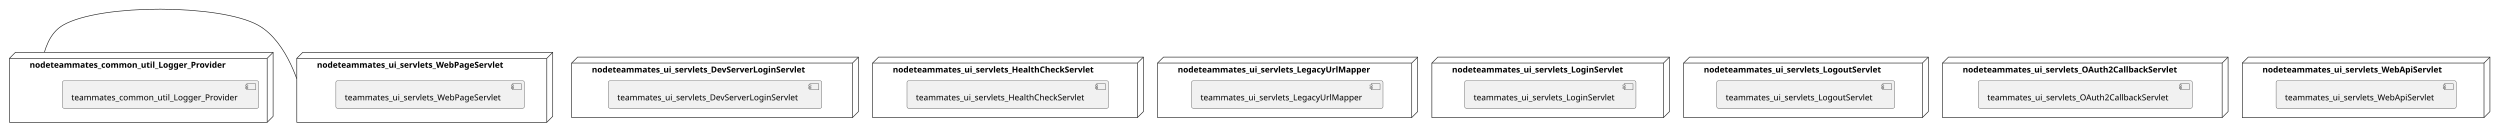
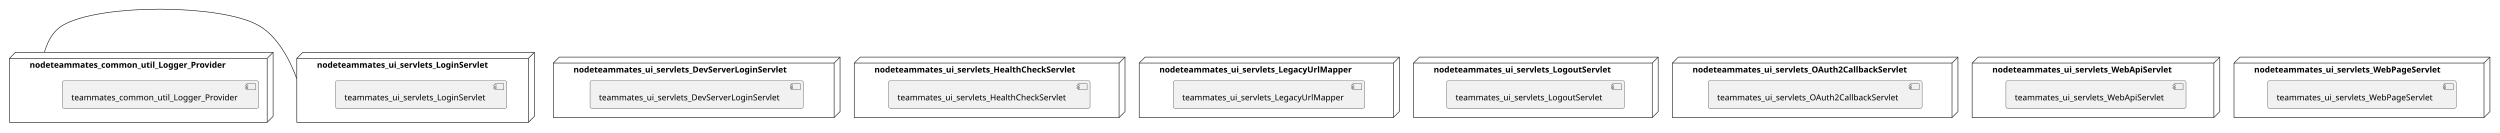
<svg xmlns="http://www.w3.org/2000/svg" xmlns:xlink="http://www.w3.org/1999/xlink" contentStyleType="text/css" height="223px" preserveAspectRatio="none" style="width:4220px;height:223px;background:#FFFFFF;" version="1.1" viewBox="0 0 4220 223" width="4220px" zoomAndPan="magnify">
  <defs />
  <g>
    <g id="cluster_nodeteammates_common_util_Logger_Provider">
      <polygon fill="none" points="16,98.41,26,88.41,461,88.41,461,196.41,451,206.41,16,206.41,16,98.41" style="stroke:#181818;stroke-width:1.0;" />
      <line style="stroke:#181818;stroke-width:1.0;" x1="451" x2="461" y1="98.41" y2="88.41" />
      <line style="stroke:#181818;stroke-width:1.0;" x1="16" x2="451" y1="98.41" y2="98.41" />
      <line style="stroke:#181818;stroke-width:1.0;" x1="451" x2="451" y1="98.41" y2="206.41" />
      <text fill="#000000" font-family="sans-serif" font-size="14" font-weight="bold" lengthAdjust="spacing" textLength="369" x="50" y="114.405">nodeteammates_common_util_Logger_Provider</text>
    </g>
    <g id="cluster_nodeteammates_ui_servlets_DevServerLoginServlet">
-       <polygon fill="none" points="965,106.41,975,96.41,1449,96.41,1449,188.41,1439,198.41,965,198.41,965,106.41" style="stroke:#181818;stroke-width:1.0;" />
-       <line style="stroke:#181818;stroke-width:1.0;" x1="1439" x2="1449" y1="106.41" y2="96.41" />
-       <line style="stroke:#181818;stroke-width:1.0;" x1="965" x2="1439" y1="106.41" y2="106.41" />
-       <line style="stroke:#181818;stroke-width:1.0;" x1="1439" x2="1439" y1="106.41" y2="198.41" />
-       <text fill="#000000" font-family="sans-serif" font-size="14" font-weight="bold" lengthAdjust="spacing" textLength="408" x="999" y="122.405">nodeteammates_ui_servlets_DevServerLoginServlet</text>
+       <polygon fill="none" points="934,106.41,944,96.41,1418,96.41,1418,188.41,1408,198.41,934,198.41,934,106.41" style="stroke:#181818;stroke-width:1.0;" />
+       <line style="stroke:#181818;stroke-width:1.0;" x1="1408" x2="1418" y1="106.41" y2="96.41" />
+       <line style="stroke:#181818;stroke-width:1.0;" x1="934" x2="1408" y1="106.41" y2="106.41" />
+       <line style="stroke:#181818;stroke-width:1.0;" x1="1408" x2="1408" y1="106.41" y2="198.41" />
+       <text fill="#000000" font-family="sans-serif" font-size="14" font-weight="bold" lengthAdjust="spacing" textLength="408" x="968" y="122.405">nodeteammates_ui_servlets_DevServerLoginServlet</text>
    </g>
    <g id="cluster_nodeteammates_ui_servlets_HealthCheckServlet">
-       <polygon fill="none" points="1473,106.41,1483,96.41,1930,96.41,1930,188.41,1920,198.41,1473,198.41,1473,106.41" style="stroke:#181818;stroke-width:1.0;" />
-       <line style="stroke:#181818;stroke-width:1.0;" x1="1920" x2="1930" y1="106.41" y2="96.41" />
-       <line style="stroke:#181818;stroke-width:1.0;" x1="1473" x2="1920" y1="106.41" y2="106.41" />
-       <line style="stroke:#181818;stroke-width:1.0;" x1="1920" x2="1920" y1="106.41" y2="198.41" />
-       <text fill="#000000" font-family="sans-serif" font-size="14" font-weight="bold" lengthAdjust="spacing" textLength="381" x="1507" y="122.405">nodeteammates_ui_servlets_HealthCheckServlet</text>
+       <polygon fill="none" points="1442,106.41,1452,96.41,1899,96.41,1899,188.41,1889,198.41,1442,198.41,1442,106.41" style="stroke:#181818;stroke-width:1.0;" />
+       <line style="stroke:#181818;stroke-width:1.0;" x1="1889" x2="1899" y1="106.41" y2="96.41" />
+       <line style="stroke:#181818;stroke-width:1.0;" x1="1442" x2="1889" y1="106.41" y2="106.41" />
+       <line style="stroke:#181818;stroke-width:1.0;" x1="1889" x2="1889" y1="106.41" y2="198.41" />
+       <text fill="#000000" font-family="sans-serif" font-size="14" font-weight="bold" lengthAdjust="spacing" textLength="381" x="1476" y="122.405">nodeteammates_ui_servlets_HealthCheckServlet</text>
    </g>
    <g id="cluster_nodeteammates_ui_servlets_LegacyUrlMapper">
-       <polygon fill="none" points="1954,106.41,1964,96.41,2393,96.41,2393,188.41,2383,198.41,1954,198.41,1954,106.41" style="stroke:#181818;stroke-width:1.0;" />
-       <line style="stroke:#181818;stroke-width:1.0;" x1="2383" x2="2393" y1="106.41" y2="96.41" />
-       <line style="stroke:#181818;stroke-width:1.0;" x1="1954" x2="2383" y1="106.41" y2="106.41" />
-       <line style="stroke:#181818;stroke-width:1.0;" x1="2383" x2="2383" y1="106.41" y2="198.41" />
-       <text fill="#000000" font-family="sans-serif" font-size="14" font-weight="bold" lengthAdjust="spacing" textLength="363" x="1988" y="122.405">nodeteammates_ui_servlets_LegacyUrlMapper</text>
+       <polygon fill="none" points="1923,106.41,1933,96.41,2362,96.41,2362,188.41,2352,198.41,1923,198.41,1923,106.41" style="stroke:#181818;stroke-width:1.0;" />
+       <line style="stroke:#181818;stroke-width:1.0;" x1="2352" x2="2362" y1="106.41" y2="96.41" />
+       <line style="stroke:#181818;stroke-width:1.0;" x1="1923" x2="2352" y1="106.41" y2="106.41" />
+       <line style="stroke:#181818;stroke-width:1.0;" x1="2352" x2="2352" y1="106.41" y2="198.41" />
+       <text fill="#000000" font-family="sans-serif" font-size="14" font-weight="bold" lengthAdjust="spacing" textLength="363" x="1957" y="122.405">nodeteammates_ui_servlets_LegacyUrlMapper</text>
    </g>
    <g id="cluster_nodeteammates_ui_servlets_LoginServlet">
-       <polygon fill="none" points="2417,106.41,2427,96.41,2818,96.41,2818,188.41,2808,198.41,2417,198.41,2417,106.41" style="stroke:#181818;stroke-width:1.0;" />
-       <line style="stroke:#181818;stroke-width:1.0;" x1="2808" x2="2818" y1="106.41" y2="96.41" />
-       <line style="stroke:#181818;stroke-width:1.0;" x1="2417" x2="2808" y1="106.41" y2="106.41" />
-       <line style="stroke:#181818;stroke-width:1.0;" x1="2808" x2="2808" y1="106.41" y2="198.41" />
-       <text fill="#000000" font-family="sans-serif" font-size="14" font-weight="bold" lengthAdjust="spacing" textLength="325" x="2451" y="122.405">nodeteammates_ui_servlets_LoginServlet</text>
+       <polygon fill="none" points="501,98.41,511,88.41,902,88.41,902,196.41,892,206.41,501,206.41,501,98.41" style="stroke:#181818;stroke-width:1.0;" />
+       <line style="stroke:#181818;stroke-width:1.0;" x1="892" x2="902" y1="98.41" y2="88.41" />
+       <line style="stroke:#181818;stroke-width:1.0;" x1="501" x2="892" y1="98.41" y2="98.41" />
+       <line style="stroke:#181818;stroke-width:1.0;" x1="892" x2="892" y1="98.41" y2="206.41" />
+       <text fill="#000000" font-family="sans-serif" font-size="14" font-weight="bold" lengthAdjust="spacing" textLength="325" x="535" y="114.405">nodeteammates_ui_servlets_LoginServlet</text>
    </g>
    <g id="cluster_nodeteammates_ui_servlets_LogoutServlet">
-       <polygon fill="none" points="2842,106.41,2852,96.41,3255,96.41,3255,188.41,3245,198.41,2842,198.41,2842,106.41" style="stroke:#181818;stroke-width:1.0;" />
-       <line style="stroke:#181818;stroke-width:1.0;" x1="3245" x2="3255" y1="106.41" y2="96.41" />
-       <line style="stroke:#181818;stroke-width:1.0;" x1="2842" x2="3245" y1="106.41" y2="106.41" />
-       <line style="stroke:#181818;stroke-width:1.0;" x1="3245" x2="3245" y1="106.41" y2="198.41" />
-       <text fill="#000000" font-family="sans-serif" font-size="14" font-weight="bold" lengthAdjust="spacing" textLength="337" x="2876" y="122.405">nodeteammates_ui_servlets_LogoutServlet</text>
+       <polygon fill="none" points="2386,106.41,2396,96.41,2799,96.41,2799,188.41,2789,198.41,2386,198.41,2386,106.41" style="stroke:#181818;stroke-width:1.0;" />
+       <line style="stroke:#181818;stroke-width:1.0;" x1="2789" x2="2799" y1="106.41" y2="96.41" />
+       <line style="stroke:#181818;stroke-width:1.0;" x1="2386" x2="2789" y1="106.41" y2="106.41" />
+       <line style="stroke:#181818;stroke-width:1.0;" x1="2789" x2="2789" y1="106.41" y2="198.41" />
+       <text fill="#000000" font-family="sans-serif" font-size="14" font-weight="bold" lengthAdjust="spacing" textLength="337" x="2420" y="122.405">nodeteammates_ui_servlets_LogoutServlet</text>
    </g>
    <g id="cluster_nodeteammates_ui_servlets_OAuth2CallbackServlet">
-       <polygon fill="none" points="3279,106.41,3289,96.41,3761,96.41,3761,188.41,3751,198.41,3279,198.41,3279,106.41" style="stroke:#181818;stroke-width:1.0;" />
-       <line style="stroke:#181818;stroke-width:1.0;" x1="3751" x2="3761" y1="106.41" y2="96.41" />
-       <line style="stroke:#181818;stroke-width:1.0;" x1="3279" x2="3751" y1="106.41" y2="106.41" />
-       <line style="stroke:#181818;stroke-width:1.0;" x1="3751" x2="3751" y1="106.41" y2="198.41" />
-       <text fill="#000000" font-family="sans-serif" font-size="14" font-weight="bold" lengthAdjust="spacing" textLength="406" x="3313" y="122.405">nodeteammates_ui_servlets_OAuth2CallbackServlet</text>
+       <polygon fill="none" points="2823,106.41,2833,96.41,3305,96.41,3305,188.41,3295,198.41,2823,198.41,2823,106.41" style="stroke:#181818;stroke-width:1.0;" />
+       <line style="stroke:#181818;stroke-width:1.0;" x1="3295" x2="3305" y1="106.41" y2="96.41" />
+       <line style="stroke:#181818;stroke-width:1.0;" x1="2823" x2="3295" y1="106.41" y2="106.41" />
+       <line style="stroke:#181818;stroke-width:1.0;" x1="3295" x2="3295" y1="106.41" y2="198.41" />
+       <text fill="#000000" font-family="sans-serif" font-size="14" font-weight="bold" lengthAdjust="spacing" textLength="406" x="2857" y="122.405">nodeteammates_ui_servlets_OAuth2CallbackServlet</text>
    </g>
    <g id="cluster_nodeteammates_ui_servlets_WebApiServlet">
-       <polygon fill="none" points="3785,106.41,3795,96.41,4203,96.41,4203,188.41,4193,198.41,3785,198.41,3785,106.41" style="stroke:#181818;stroke-width:1.0;" />
-       <line style="stroke:#181818;stroke-width:1.0;" x1="4193" x2="4203" y1="106.41" y2="96.41" />
-       <line style="stroke:#181818;stroke-width:1.0;" x1="3785" x2="4193" y1="106.41" y2="106.41" />
-       <line style="stroke:#181818;stroke-width:1.0;" x1="4193" x2="4193" y1="106.41" y2="198.41" />
-       <text fill="#000000" font-family="sans-serif" font-size="14" font-weight="bold" lengthAdjust="spacing" textLength="342" x="3819" y="122.405">nodeteammates_ui_servlets_WebApiServlet</text>
+       <polygon fill="none" points="3329,106.41,3339,96.41,3747,96.41,3747,188.41,3737,198.41,3329,198.41,3329,106.41" style="stroke:#181818;stroke-width:1.0;" />
+       <line style="stroke:#181818;stroke-width:1.0;" x1="3737" x2="3747" y1="106.41" y2="96.41" />
+       <line style="stroke:#181818;stroke-width:1.0;" x1="3329" x2="3737" y1="106.41" y2="106.41" />
+       <line style="stroke:#181818;stroke-width:1.0;" x1="3737" x2="3737" y1="106.41" y2="198.41" />
+       <text fill="#000000" font-family="sans-serif" font-size="14" font-weight="bold" lengthAdjust="spacing" textLength="342" x="3363" y="122.405">nodeteammates_ui_servlets_WebApiServlet</text>
    </g>
    <g id="cluster_nodeteammates_ui_servlets_WebPageServlet">
-       <polygon fill="none" points="501,98.41,511,88.41,933,88.41,933,196.41,923,206.41,501,206.41,501,98.41" style="stroke:#181818;stroke-width:1.0;" />
-       <line style="stroke:#181818;stroke-width:1.0;" x1="923" x2="933" y1="98.41" y2="88.41" />
-       <line style="stroke:#181818;stroke-width:1.0;" x1="501" x2="923" y1="98.41" y2="98.41" />
-       <line style="stroke:#181818;stroke-width:1.0;" x1="923" x2="923" y1="98.41" y2="206.41" />
-       <text fill="#000000" font-family="sans-serif" font-size="14" font-weight="bold" lengthAdjust="spacing" textLength="356" x="535" y="114.405">nodeteammates_ui_servlets_WebPageServlet</text>
+       <polygon fill="none" points="3771,106.41,3781,96.41,4203,96.41,4203,188.41,4193,198.41,3771,198.41,3771,106.41" style="stroke:#181818;stroke-width:1.0;" />
+       <line style="stroke:#181818;stroke-width:1.0;" x1="4193" x2="4203" y1="106.41" y2="96.41" />
+       <line style="stroke:#181818;stroke-width:1.0;" x1="3771" x2="4193" y1="106.41" y2="106.41" />
+       <line style="stroke:#181818;stroke-width:1.0;" x1="4193" x2="4193" y1="106.41" y2="198.41" />
+       <text fill="#000000" font-family="sans-serif" font-size="14" font-weight="bold" lengthAdjust="spacing" textLength="356" x="3805" y="122.405">nodeteammates_ui_servlets_WebPageServlet</text>
    </g>
    <g id="elem_teammates_common_util_Logger_Provider">
-       <a href="teammates-teammates.system#_qriQAFX3Ee-TR9eaogdsKQ" target="_top" title="teammates-teammates.system#_qriQAFX3Ee-TR9eaogdsKQ" xlink:actuate="onRequest" xlink:href="teammates-teammates.system#_qriQAFX3Ee-TR9eaogdsKQ" xlink:show="new" xlink:title="teammates-teammates.system#_qriQAFX3Ee-TR9eaogdsKQ" xlink:type="simple">
+       <a href="teammates-teammates.system#_mU5NkFbAEe-sKpYmRTdyOg" target="_top" title="teammates-teammates.system#_mU5NkFbAEe-sKpYmRTdyOg" xlink:actuate="onRequest" xlink:href="teammates-teammates.system#_mU5NkFbAEe-sKpYmRTdyOg" xlink:show="new" xlink:title="teammates-teammates.system#_mU5NkFbAEe-sKpYmRTdyOg" xlink:type="simple">
        <rect fill="#F1F1F1" height="46.297" rx="2.5" ry="2.5" style="stroke:#181818;stroke-width:0.5;" width="331" x="105.5" y="136.41" />
        <rect fill="#F1F1F1" height="10" style="stroke:#181818;stroke-width:0.5;" width="15" x="416.5" y="141.41" />
        <rect fill="#F1F1F1" height="2" style="stroke:#181818;stroke-width:0.5;" width="4" x="414.5" y="143.41" />
        <rect fill="#F1F1F1" height="2" style="stroke:#181818;stroke-width:0.5;" width="4" x="414.5" y="147.41" />
        <text fill="#000000" font-family="sans-serif" font-size="14" lengthAdjust="spacing" textLength="291" x="120.5" y="169.405">teammates_common_util_Logger_Provider</text>
      </a>
    </g>
    <g id="elem_teammates_ui_servlets_DevServerLoginServlet">
-       <a href="teammates-teammates.system#_qriQAFX3Ee-TR9eaogdsKQ" target="_top" title="teammates-teammates.system#_qriQAFX3Ee-TR9eaogdsKQ" xlink:actuate="onRequest" xlink:href="teammates-teammates.system#_qriQAFX3Ee-TR9eaogdsKQ" xlink:show="new" xlink:title="teammates-teammates.system#_qriQAFX3Ee-TR9eaogdsKQ" xlink:type="simple">
-         <rect fill="#F1F1F1" height="46.297" rx="2.5" ry="2.5" style="stroke:#181818;stroke-width:0.5;" width="360" x="1027" y="136.41" />
-         <rect fill="#F1F1F1" height="10" style="stroke:#181818;stroke-width:0.5;" width="15" x="1367" y="141.41" />
-         <rect fill="#F1F1F1" height="2" style="stroke:#181818;stroke-width:0.5;" width="4" x="1365" y="143.41" />
-         <rect fill="#F1F1F1" height="2" style="stroke:#181818;stroke-width:0.5;" width="4" x="1365" y="147.41" />
-         <text fill="#000000" font-family="sans-serif" font-size="14" lengthAdjust="spacing" textLength="320" x="1042" y="169.405">teammates_ui_servlets_DevServerLoginServlet</text>
+       <a href="teammates-teammates.system#_mU5NkFbAEe-sKpYmRTdyOg" target="_top" title="teammates-teammates.system#_mU5NkFbAEe-sKpYmRTdyOg" xlink:actuate="onRequest" xlink:href="teammates-teammates.system#_mU5NkFbAEe-sKpYmRTdyOg" xlink:show="new" xlink:title="teammates-teammates.system#_mU5NkFbAEe-sKpYmRTdyOg" xlink:type="simple">
+         <rect fill="#F1F1F1" height="46.297" rx="2.5" ry="2.5" style="stroke:#181818;stroke-width:0.5;" width="360" x="996" y="136.41" />
+         <rect fill="#F1F1F1" height="10" style="stroke:#181818;stroke-width:0.5;" width="15" x="1336" y="141.41" />
+         <rect fill="#F1F1F1" height="2" style="stroke:#181818;stroke-width:0.5;" width="4" x="1334" y="143.41" />
+         <rect fill="#F1F1F1" height="2" style="stroke:#181818;stroke-width:0.5;" width="4" x="1334" y="147.41" />
+         <text fill="#000000" font-family="sans-serif" font-size="14" lengthAdjust="spacing" textLength="320" x="1011" y="169.405">teammates_ui_servlets_DevServerLoginServlet</text>
      </a>
    </g>
    <g id="elem_teammates_ui_servlets_HealthCheckServlet">
-       <a href="teammates-teammates.system#_qriQAFX3Ee-TR9eaogdsKQ" target="_top" title="teammates-teammates.system#_qriQAFX3Ee-TR9eaogdsKQ" xlink:actuate="onRequest" xlink:href="teammates-teammates.system#_qriQAFX3Ee-TR9eaogdsKQ" xlink:show="new" xlink:title="teammates-teammates.system#_qriQAFX3Ee-TR9eaogdsKQ" xlink:type="simple">
-         <rect fill="#F1F1F1" height="46.297" rx="2.5" ry="2.5" style="stroke:#181818;stroke-width:0.5;" width="340" x="1531" y="136.41" />
-         <rect fill="#F1F1F1" height="10" style="stroke:#181818;stroke-width:0.5;" width="15" x="1851" y="141.41" />
-         <rect fill="#F1F1F1" height="2" style="stroke:#181818;stroke-width:0.5;" width="4" x="1849" y="143.41" />
-         <rect fill="#F1F1F1" height="2" style="stroke:#181818;stroke-width:0.5;" width="4" x="1849" y="147.41" />
-         <text fill="#000000" font-family="sans-serif" font-size="14" lengthAdjust="spacing" textLength="300" x="1546" y="169.405">teammates_ui_servlets_HealthCheckServlet</text>
+       <a href="teammates-teammates.system#_mU5NkFbAEe-sKpYmRTdyOg" target="_top" title="teammates-teammates.system#_mU5NkFbAEe-sKpYmRTdyOg" xlink:actuate="onRequest" xlink:href="teammates-teammates.system#_mU5NkFbAEe-sKpYmRTdyOg" xlink:show="new" xlink:title="teammates-teammates.system#_mU5NkFbAEe-sKpYmRTdyOg" xlink:type="simple">
+         <rect fill="#F1F1F1" height="46.297" rx="2.5" ry="2.5" style="stroke:#181818;stroke-width:0.5;" width="340" x="1500" y="136.41" />
+         <rect fill="#F1F1F1" height="10" style="stroke:#181818;stroke-width:0.5;" width="15" x="1820" y="141.41" />
+         <rect fill="#F1F1F1" height="2" style="stroke:#181818;stroke-width:0.5;" width="4" x="1818" y="143.41" />
+         <rect fill="#F1F1F1" height="2" style="stroke:#181818;stroke-width:0.5;" width="4" x="1818" y="147.41" />
+         <text fill="#000000" font-family="sans-serif" font-size="14" lengthAdjust="spacing" textLength="300" x="1515" y="169.405">teammates_ui_servlets_HealthCheckServlet</text>
      </a>
    </g>
    <g id="elem_teammates_ui_servlets_LegacyUrlMapper">
-       <a href="teammates-teammates.system#_qriQAFX3Ee-TR9eaogdsKQ" target="_top" title="teammates-teammates.system#_qriQAFX3Ee-TR9eaogdsKQ" xlink:actuate="onRequest" xlink:href="teammates-teammates.system#_qriQAFX3Ee-TR9eaogdsKQ" xlink:show="new" xlink:title="teammates-teammates.system#_qriQAFX3Ee-TR9eaogdsKQ" xlink:type="simple">
-         <rect fill="#F1F1F1" height="46.297" rx="2.5" ry="2.5" style="stroke:#181818;stroke-width:0.5;" width="323" x="2011.5" y="136.41" />
-         <rect fill="#F1F1F1" height="10" style="stroke:#181818;stroke-width:0.5;" width="15" x="2314.5" y="141.41" />
-         <rect fill="#F1F1F1" height="2" style="stroke:#181818;stroke-width:0.5;" width="4" x="2312.5" y="143.41" />
-         <rect fill="#F1F1F1" height="2" style="stroke:#181818;stroke-width:0.5;" width="4" x="2312.5" y="147.41" />
-         <text fill="#000000" font-family="sans-serif" font-size="14" lengthAdjust="spacing" textLength="283" x="2026.5" y="169.405">teammates_ui_servlets_LegacyUrlMapper</text>
+       <a href="teammates-teammates.system#_mU5NkFbAEe-sKpYmRTdyOg" target="_top" title="teammates-teammates.system#_mU5NkFbAEe-sKpYmRTdyOg" xlink:actuate="onRequest" xlink:href="teammates-teammates.system#_mU5NkFbAEe-sKpYmRTdyOg" xlink:show="new" xlink:title="teammates-teammates.system#_mU5NkFbAEe-sKpYmRTdyOg" xlink:type="simple">
+         <rect fill="#F1F1F1" height="46.297" rx="2.5" ry="2.5" style="stroke:#181818;stroke-width:0.5;" width="323" x="1980.5" y="136.41" />
+         <rect fill="#F1F1F1" height="10" style="stroke:#181818;stroke-width:0.5;" width="15" x="2283.5" y="141.41" />
+         <rect fill="#F1F1F1" height="2" style="stroke:#181818;stroke-width:0.5;" width="4" x="2281.5" y="143.41" />
+         <rect fill="#F1F1F1" height="2" style="stroke:#181818;stroke-width:0.5;" width="4" x="2281.5" y="147.41" />
+         <text fill="#000000" font-family="sans-serif" font-size="14" lengthAdjust="spacing" textLength="283" x="1995.5" y="169.405">teammates_ui_servlets_LegacyUrlMapper</text>
      </a>
    </g>
    <g id="elem_teammates_ui_servlets_LoginServlet">
-       <a href="teammates-teammates.system#_qriQAFX3Ee-TR9eaogdsKQ" target="_top" title="teammates-teammates.system#_qriQAFX3Ee-TR9eaogdsKQ" xlink:actuate="onRequest" xlink:href="teammates-teammates.system#_qriQAFX3Ee-TR9eaogdsKQ" xlink:show="new" xlink:title="teammates-teammates.system#_qriQAFX3Ee-TR9eaogdsKQ" xlink:type="simple">
-         <rect fill="#F1F1F1" height="46.297" rx="2.5" ry="2.5" style="stroke:#181818;stroke-width:0.5;" width="289" x="2472.5" y="136.41" />
-         <rect fill="#F1F1F1" height="10" style="stroke:#181818;stroke-width:0.5;" width="15" x="2741.5" y="141.41" />
-         <rect fill="#F1F1F1" height="2" style="stroke:#181818;stroke-width:0.5;" width="4" x="2739.5" y="143.41" />
-         <rect fill="#F1F1F1" height="2" style="stroke:#181818;stroke-width:0.5;" width="4" x="2739.5" y="147.41" />
-         <text fill="#000000" font-family="sans-serif" font-size="14" lengthAdjust="spacing" textLength="249" x="2487.5" y="169.405">teammates_ui_servlets_LoginServlet</text>
+       <a href="teammates-teammates.system#_mU5NkFbAEe-sKpYmRTdyOg" target="_top" title="teammates-teammates.system#_mU5NkFbAEe-sKpYmRTdyOg" xlink:actuate="onRequest" xlink:href="teammates-teammates.system#_mU5NkFbAEe-sKpYmRTdyOg" xlink:show="new" xlink:title="teammates-teammates.system#_mU5NkFbAEe-sKpYmRTdyOg" xlink:type="simple">
+         <rect fill="#F1F1F1" height="46.297" rx="2.5" ry="2.5" style="stroke:#181818;stroke-width:0.5;" width="289" x="566.5" y="136.41" />
+         <rect fill="#F1F1F1" height="10" style="stroke:#181818;stroke-width:0.5;" width="15" x="835.5" y="141.41" />
+         <rect fill="#F1F1F1" height="2" style="stroke:#181818;stroke-width:0.5;" width="4" x="833.5" y="143.41" />
+         <rect fill="#F1F1F1" height="2" style="stroke:#181818;stroke-width:0.5;" width="4" x="833.5" y="147.41" />
+         <text fill="#000000" font-family="sans-serif" font-size="14" lengthAdjust="spacing" textLength="249" x="581.5" y="169.405">teammates_ui_servlets_LoginServlet</text>
      </a>
    </g>
    <g id="elem_teammates_ui_servlets_LogoutServlet">
-       <a href="teammates-teammates.system#_qriQAFX3Ee-TR9eaogdsKQ" target="_top" title="teammates-teammates.system#_qriQAFX3Ee-TR9eaogdsKQ" xlink:actuate="onRequest" xlink:href="teammates-teammates.system#_qriQAFX3Ee-TR9eaogdsKQ" xlink:show="new" xlink:title="teammates-teammates.system#_qriQAFX3Ee-TR9eaogdsKQ" xlink:type="simple">
-         <rect fill="#F1F1F1" height="46.297" rx="2.5" ry="2.5" style="stroke:#181818;stroke-width:0.5;" width="300" x="2898" y="136.41" />
-         <rect fill="#F1F1F1" height="10" style="stroke:#181818;stroke-width:0.5;" width="15" x="3178" y="141.41" />
-         <rect fill="#F1F1F1" height="2" style="stroke:#181818;stroke-width:0.5;" width="4" x="3176" y="143.41" />
-         <rect fill="#F1F1F1" height="2" style="stroke:#181818;stroke-width:0.5;" width="4" x="3176" y="147.41" />
-         <text fill="#000000" font-family="sans-serif" font-size="14" lengthAdjust="spacing" textLength="260" x="2913" y="169.405">teammates_ui_servlets_LogoutServlet</text>
+       <a href="teammates-teammates.system#_mU5NkFbAEe-sKpYmRTdyOg" target="_top" title="teammates-teammates.system#_mU5NkFbAEe-sKpYmRTdyOg" xlink:actuate="onRequest" xlink:href="teammates-teammates.system#_mU5NkFbAEe-sKpYmRTdyOg" xlink:show="new" xlink:title="teammates-teammates.system#_mU5NkFbAEe-sKpYmRTdyOg" xlink:type="simple">
+         <rect fill="#F1F1F1" height="46.297" rx="2.5" ry="2.5" style="stroke:#181818;stroke-width:0.5;" width="300" x="2442" y="136.41" />
+         <rect fill="#F1F1F1" height="10" style="stroke:#181818;stroke-width:0.5;" width="15" x="2722" y="141.41" />
+         <rect fill="#F1F1F1" height="2" style="stroke:#181818;stroke-width:0.5;" width="4" x="2720" y="143.41" />
+         <rect fill="#F1F1F1" height="2" style="stroke:#181818;stroke-width:0.5;" width="4" x="2720" y="147.41" />
+         <text fill="#000000" font-family="sans-serif" font-size="14" lengthAdjust="spacing" textLength="260" x="2457" y="169.405">teammates_ui_servlets_LogoutServlet</text>
      </a>
    </g>
    <g id="elem_teammates_ui_servlets_OAuth2CallbackServlet">
-       <a href="teammates-teammates.system#_qriQAFX3Ee-TR9eaogdsKQ" target="_top" title="teammates-teammates.system#_qriQAFX3Ee-TR9eaogdsKQ" xlink:actuate="onRequest" xlink:href="teammates-teammates.system#_qriQAFX3Ee-TR9eaogdsKQ" xlink:show="new" xlink:title="teammates-teammates.system#_qriQAFX3Ee-TR9eaogdsKQ" xlink:type="simple">
-         <rect fill="#F1F1F1" height="46.297" rx="2.5" ry="2.5" style="stroke:#181818;stroke-width:0.5;" width="361" x="3339.5" y="136.41" />
-         <rect fill="#F1F1F1" height="10" style="stroke:#181818;stroke-width:0.5;" width="15" x="3680.5" y="141.41" />
-         <rect fill="#F1F1F1" height="2" style="stroke:#181818;stroke-width:0.5;" width="4" x="3678.5" y="143.41" />
-         <rect fill="#F1F1F1" height="2" style="stroke:#181818;stroke-width:0.5;" width="4" x="3678.5" y="147.41" />
-         <text fill="#000000" font-family="sans-serif" font-size="14" lengthAdjust="spacing" textLength="321" x="3354.5" y="169.405">teammates_ui_servlets_OAuth2CallbackServlet</text>
+       <a href="teammates-teammates.system#_mU5NkFbAEe-sKpYmRTdyOg" target="_top" title="teammates-teammates.system#_mU5NkFbAEe-sKpYmRTdyOg" xlink:actuate="onRequest" xlink:href="teammates-teammates.system#_mU5NkFbAEe-sKpYmRTdyOg" xlink:show="new" xlink:title="teammates-teammates.system#_mU5NkFbAEe-sKpYmRTdyOg" xlink:type="simple">
+         <rect fill="#F1F1F1" height="46.297" rx="2.5" ry="2.5" style="stroke:#181818;stroke-width:0.5;" width="361" x="2883.5" y="136.41" />
+         <rect fill="#F1F1F1" height="10" style="stroke:#181818;stroke-width:0.5;" width="15" x="3224.5" y="141.41" />
+         <rect fill="#F1F1F1" height="2" style="stroke:#181818;stroke-width:0.5;" width="4" x="3222.5" y="143.41" />
+         <rect fill="#F1F1F1" height="2" style="stroke:#181818;stroke-width:0.5;" width="4" x="3222.5" y="147.41" />
+         <text fill="#000000" font-family="sans-serif" font-size="14" lengthAdjust="spacing" textLength="321" x="2898.5" y="169.405">teammates_ui_servlets_OAuth2CallbackServlet</text>
      </a>
    </g>
    <g id="elem_teammates_ui_servlets_WebApiServlet">
-       <a href="teammates-teammates.system#_qriQAFX3Ee-TR9eaogdsKQ" target="_top" title="teammates-teammates.system#_qriQAFX3Ee-TR9eaogdsKQ" xlink:actuate="onRequest" xlink:href="teammates-teammates.system#_qriQAFX3Ee-TR9eaogdsKQ" xlink:show="new" xlink:title="teammates-teammates.system#_qriQAFX3Ee-TR9eaogdsKQ" xlink:type="simple">
-         <rect fill="#F1F1F1" height="46.297" rx="2.5" ry="2.5" style="stroke:#181818;stroke-width:0.5;" width="304" x="3842" y="136.41" />
+       <a href="teammates-teammates.system#_mU5NkFbAEe-sKpYmRTdyOg" target="_top" title="teammates-teammates.system#_mU5NkFbAEe-sKpYmRTdyOg" xlink:actuate="onRequest" xlink:href="teammates-teammates.system#_mU5NkFbAEe-sKpYmRTdyOg" xlink:show="new" xlink:title="teammates-teammates.system#_mU5NkFbAEe-sKpYmRTdyOg" xlink:type="simple">
+         <rect fill="#F1F1F1" height="46.297" rx="2.5" ry="2.5" style="stroke:#181818;stroke-width:0.5;" width="304" x="3386" y="136.41" />
+         <rect fill="#F1F1F1" height="10" style="stroke:#181818;stroke-width:0.5;" width="15" x="3670" y="141.41" />
+         <rect fill="#F1F1F1" height="2" style="stroke:#181818;stroke-width:0.5;" width="4" x="3668" y="143.41" />
+         <rect fill="#F1F1F1" height="2" style="stroke:#181818;stroke-width:0.5;" width="4" x="3668" y="147.41" />
+         <text fill="#000000" font-family="sans-serif" font-size="14" lengthAdjust="spacing" textLength="264" x="3401" y="169.405">teammates_ui_servlets_WebApiServlet</text>
+       </a>
+     </g>
+     <g id="elem_teammates_ui_servlets_WebPageServlet">
+       <a href="teammates-teammates.system#_mU5NkFbAEe-sKpYmRTdyOg" target="_top" title="teammates-teammates.system#_mU5NkFbAEe-sKpYmRTdyOg" xlink:actuate="onRequest" xlink:href="teammates-teammates.system#_mU5NkFbAEe-sKpYmRTdyOg" xlink:show="new" xlink:title="teammates-teammates.system#_mU5NkFbAEe-sKpYmRTdyOg" xlink:type="simple">
+         <rect fill="#F1F1F1" height="46.297" rx="2.5" ry="2.5" style="stroke:#181818;stroke-width:0.5;" width="318" x="3828" y="136.41" />
        <rect fill="#F1F1F1" height="10" style="stroke:#181818;stroke-width:0.5;" width="15" x="4126" y="141.41" />
        <rect fill="#F1F1F1" height="2" style="stroke:#181818;stroke-width:0.5;" width="4" x="4124" y="143.41" />
        <rect fill="#F1F1F1" height="2" style="stroke:#181818;stroke-width:0.5;" width="4" x="4124" y="147.41" />
-         <text fill="#000000" font-family="sans-serif" font-size="14" lengthAdjust="spacing" textLength="264" x="3857" y="169.405">teammates_ui_servlets_WebApiServlet</text>
+         <text fill="#000000" font-family="sans-serif" font-size="14" lengthAdjust="spacing" textLength="278" x="3843" y="169.405">teammates_ui_servlets_WebPageServlet</text>
      </a>
    </g>
-     <g id="elem_teammates_ui_servlets_WebPageServlet">
-       <a href="teammates-teammates.system#_qriQAFX3Ee-TR9eaogdsKQ" target="_top" title="teammates-teammates.system#_qriQAFX3Ee-TR9eaogdsKQ" xlink:actuate="onRequest" xlink:href="teammates-teammates.system#_qriQAFX3Ee-TR9eaogdsKQ" xlink:show="new" xlink:title="teammates-teammates.system#_qriQAFX3Ee-TR9eaogdsKQ" xlink:type="simple">
-         <rect fill="#F1F1F1" height="46.297" rx="2.5" ry="2.5" style="stroke:#181818;stroke-width:0.5;" width="318" x="567" y="136.41" />
-         <rect fill="#F1F1F1" height="10" style="stroke:#181818;stroke-width:0.5;" width="15" x="865" y="141.41" />
-         <rect fill="#F1F1F1" height="2" style="stroke:#181818;stroke-width:0.5;" width="4" x="863" y="143.41" />
-         <rect fill="#F1F1F1" height="2" style="stroke:#181818;stroke-width:0.5;" width="4" x="863" y="147.41" />
-         <text fill="#000000" font-family="sans-serif" font-size="14" lengthAdjust="spacing" textLength="278" x="582" y="169.405">teammates_ui_servlets_WebPageServlet</text>
-       </a>
-     </g>
-     <g id="link_nodeteammates_common_util_Logger_Provider_nodeteammates_ui_servlets_WebPageServlet">
-       <path d="M75.096,87.992 C75.151,87.796 75.207,87.601 75.263,87.406 C75.375,87.017 75.489,86.627 75.605,86.239 C75.837,85.461 76.077,84.686 76.325,83.914 C76.82,82.369 77.346,80.836 77.906,79.318 C79.026,76.282 80.279,73.307 81.679,70.426 C87.281,58.902 95.245,48.875 106.5,42.41 C169.9,6 371.51,7.04 435.5,42.41 C461.115,56.565 479.007,83.8 490.721,108.434 C493.65,114.592 496.192,120.588 498.372,126.176 C498.917,127.573 499.44,128.945 499.94,130.287 C500.19,130.958 500.434,131.622 500.673,132.278 C500.733,132.442 500.793,132.606 500.852,132.769 " fill="none" id="nodeteammates_common_util_Logger_Provider-nodeteammates_ui_servlets_WebPageServlet" style="stroke:#181818;stroke-width:1.0;" />
+     <g id="link_nodeteammates_common_util_Logger_Provider_nodeteammates_ui_servlets_LoginServlet">
+       <path d="M75.096,87.992 C75.151,87.796 75.207,87.601 75.263,87.406 C75.375,87.017 75.489,86.627 75.605,86.239 C75.837,85.461 76.077,84.686 76.325,83.914 C76.82,82.369 77.346,80.836 77.906,79.318 C79.026,76.282 80.279,73.307 81.679,70.426 C87.281,58.902 95.245,48.875 106.5,42.41 C169.9,6 371.51,7.04 435.5,42.41 C461.115,56.565 479.007,83.8 490.721,108.434 C493.65,114.592 496.192,120.588 498.372,126.176 C498.917,127.573 499.44,128.945 499.94,130.287 C500.19,130.958 500.434,131.622 500.673,132.278 C500.733,132.442 500.793,132.606 500.852,132.769 " fill="none" id="nodeteammates_common_util_Logger_Provider-nodeteammates_ui_servlets_LoginServlet" style="stroke:#181818;stroke-width:1.0;" />
    </g>
  </g>
</svg>
